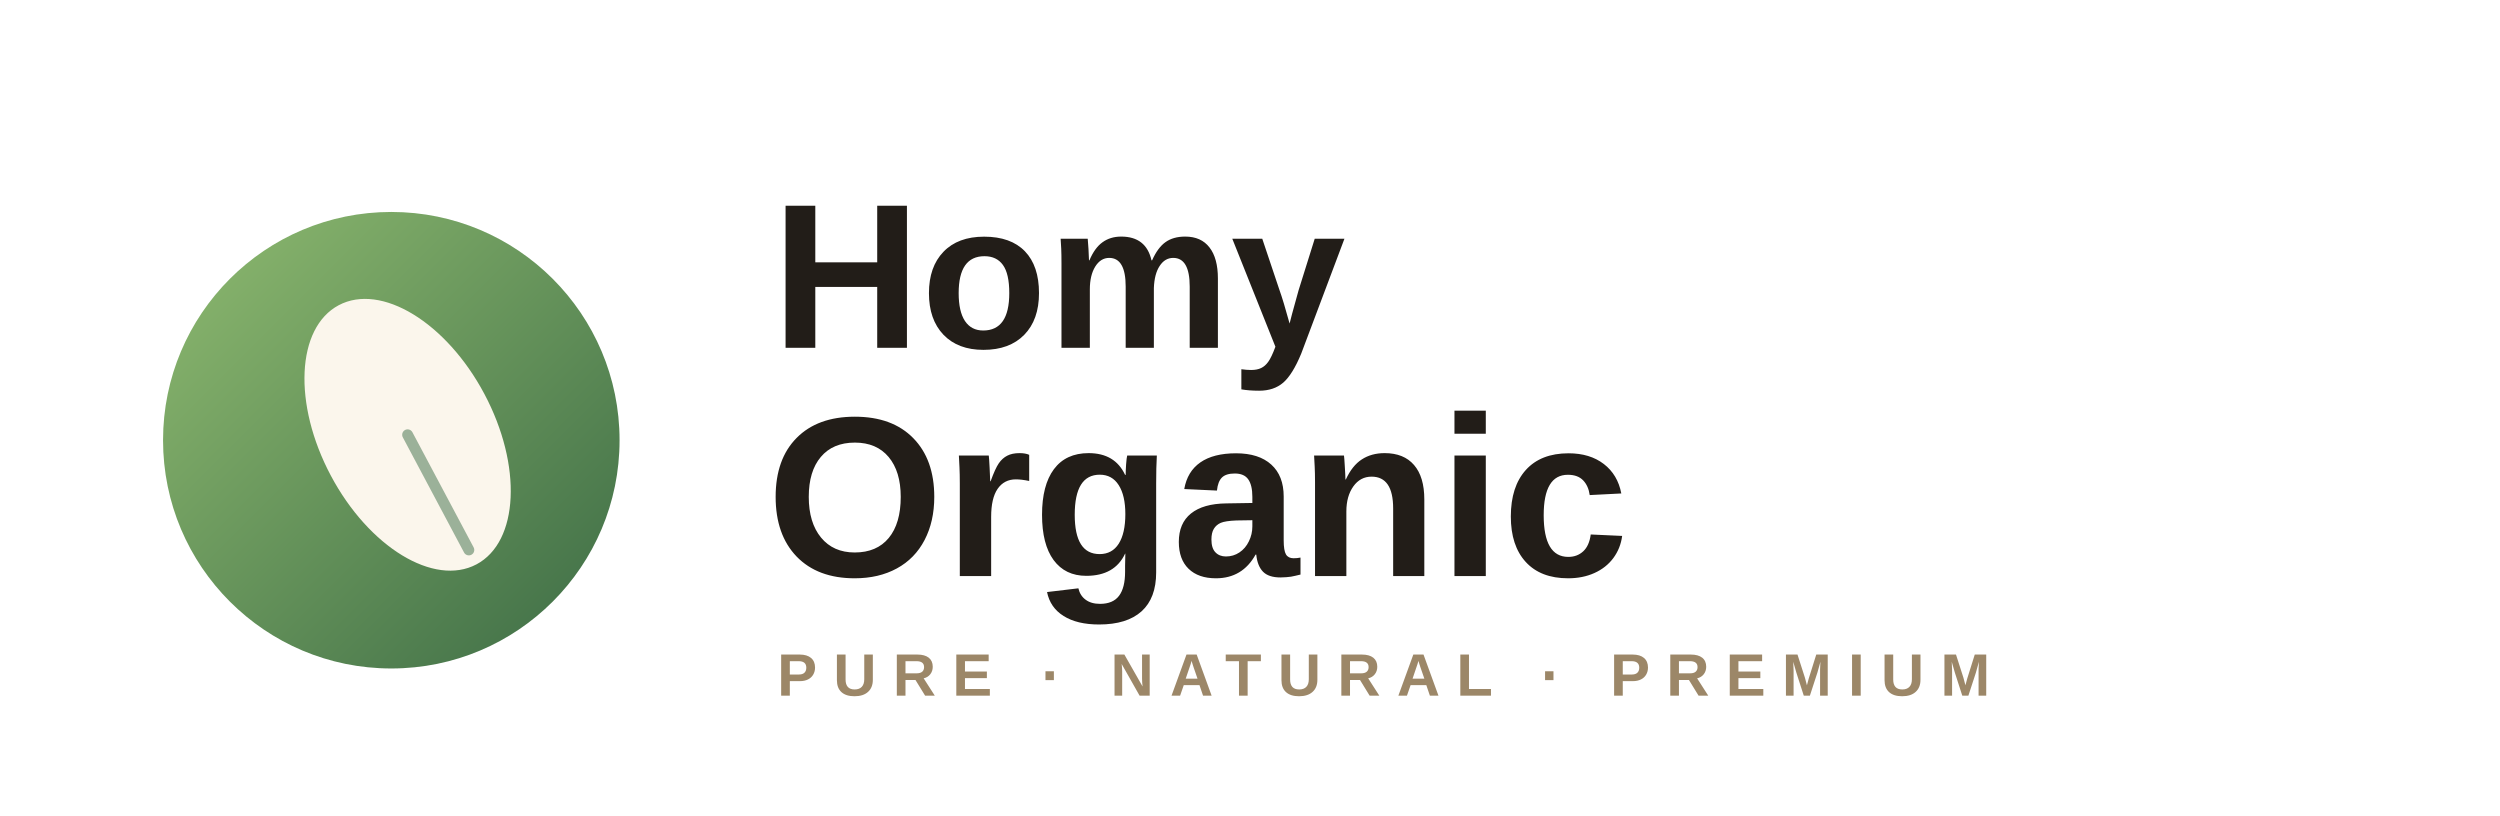
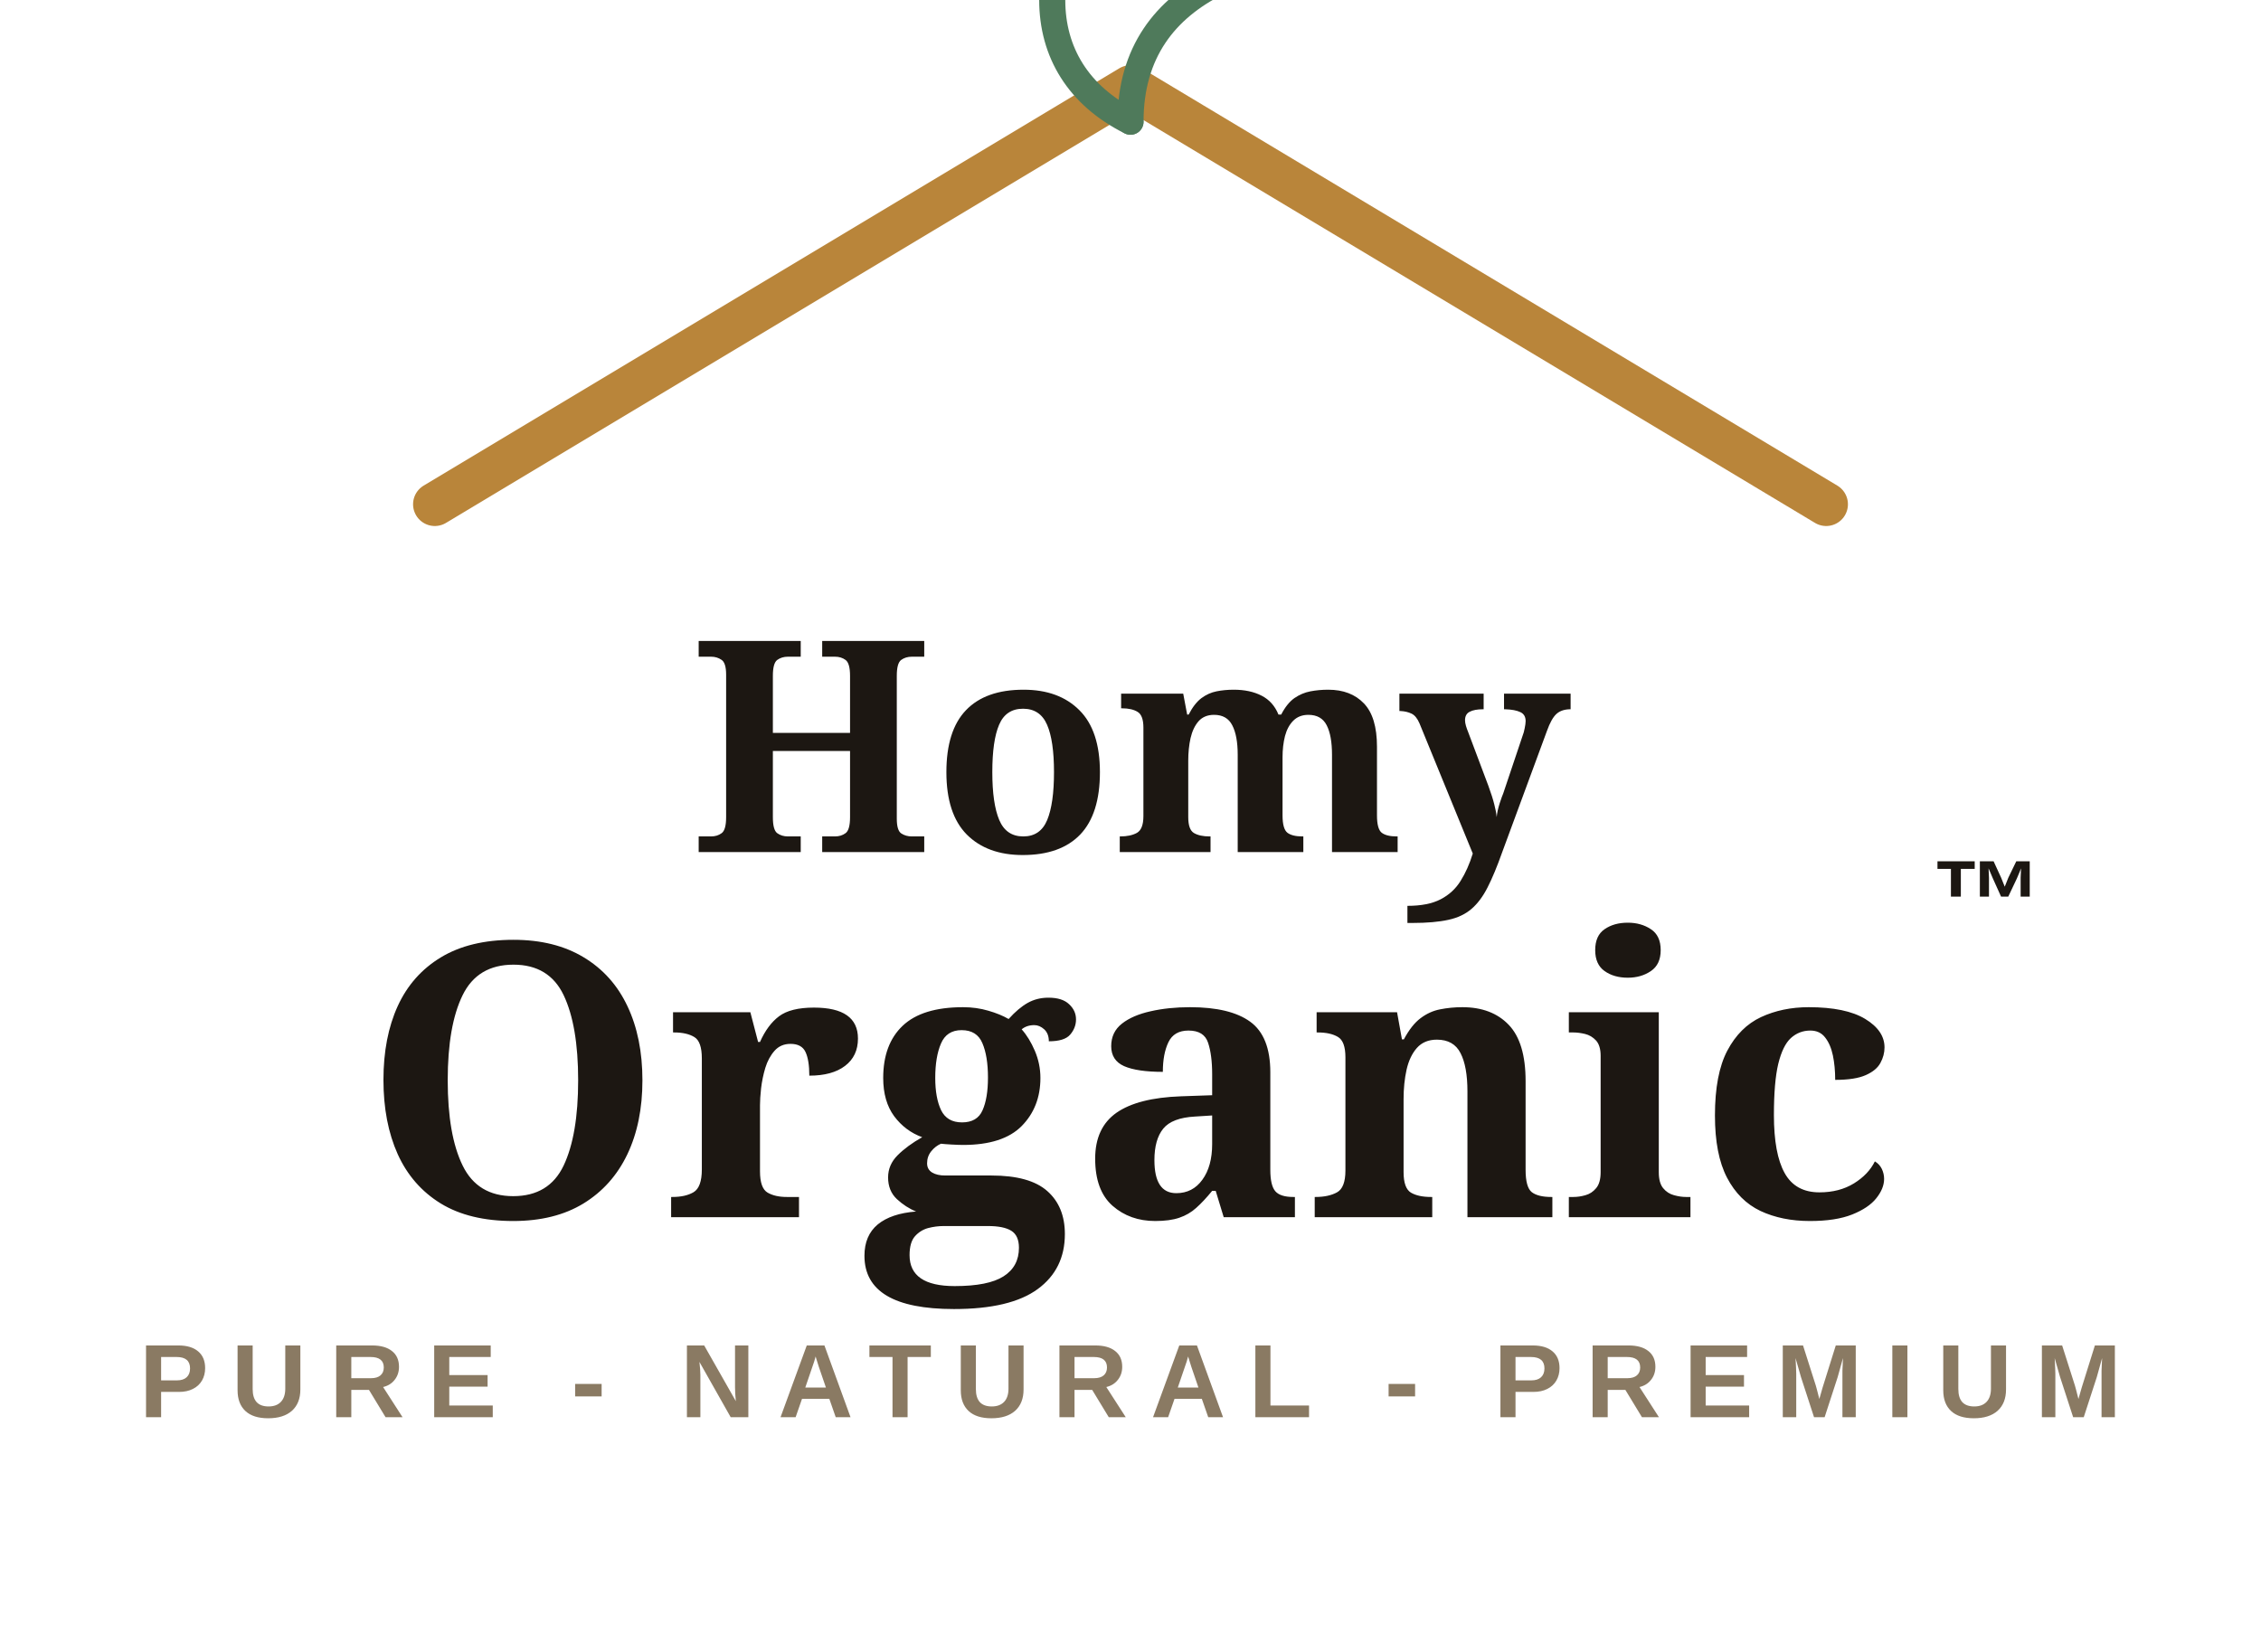
- <svg xmlns="http://www.w3.org/2000/svg" viewBox="0 0 460 150" role="img" aria-labelledby="hoTitle hoDesc">
-   <defs>
-     <linearGradient id="hoLeaf" x1="0" y1="0" x2="1" y2="1">
-       <stop offset="0" stop-color="#8fbb70" />
-       <stop offset="1" stop-color="#3c6b45" />
-     </linearGradient>
-   </defs>
-   <g transform="translate(30 39)">
-     <circle cx="42" cy="42" r="42" fill="url(#hoLeaf)" />
-     <ellipse cx="45" cy="41" rx="16" ry="27" transform="rotate(-28 45 41)" fill="#fbf6ec" />
-     <path d="M45 41 L45 65" transform="rotate(-28 45 41)" stroke="#3c6b45" stroke-width="2" stroke-linecap="round" opacity=".5" />
+ <svg xmlns="http://www.w3.org/2000/svg" viewBox="0 0 260 190" role="img" aria-labelledby="hoTitle hoDesc">
+   <path d="M50 58 L130 10 L210 58" fill="none" stroke="#b9853a" stroke-width="5" stroke-linecap="round" stroke-linejoin="round" />
+   <g transform="translate(130 14)">
+     <path d="M0 0 C0 -8 4 -13 10 -16" fill="none" stroke="#4f7a5b" stroke-width="3" stroke-linecap="round" />
+     <path d="M0 0 C-6 -3 -9 -8 -9 -14" fill="none" stroke="#4f7a5b" stroke-width="3" stroke-linecap="round" />
  </g>
-   <text x="142" y="64" font-family="'Montserrat', Arial, Helvetica, sans-serif" font-size="38" font-weight="700" fill="#221d18">Homy</text>
-   <text x="141" y="106" font-family="'Montserrat', Arial, Helvetica, sans-serif" font-size="42" font-weight="800" fill="#221d18">Organic</text>
-   <text x="143" y="128" font-family="Arial, Helvetica, sans-serif" font-size="11" font-weight="700" letter-spacing="3" fill="#9c8768">PURE · NATURAL · PREMIUM</text>
+   <text x="130" y="98" text-anchor="middle" font-family="'Playfair Display', Georgia, serif" font-size="34" font-weight="600" fill="#1c1712">Homy</text>
+   <text x="130" y="140" text-anchor="middle" font-family="'Playfair Display', Georgia, serif" font-size="44" font-weight="800" fill="#1c1712">Organic</text>
+   <text x="222" y="108" font-family="Arial, Helvetica, sans-serif" font-size="13" font-weight="700" fill="#1c1712">™</text>
+   <text x="130" y="163" text-anchor="middle" font-family="Arial, Helvetica, sans-serif" font-size="12" font-weight="700" letter-spacing="2.6" fill="#8a7a63">PURE - NATURAL - PREMIUM</text>
</svg>
